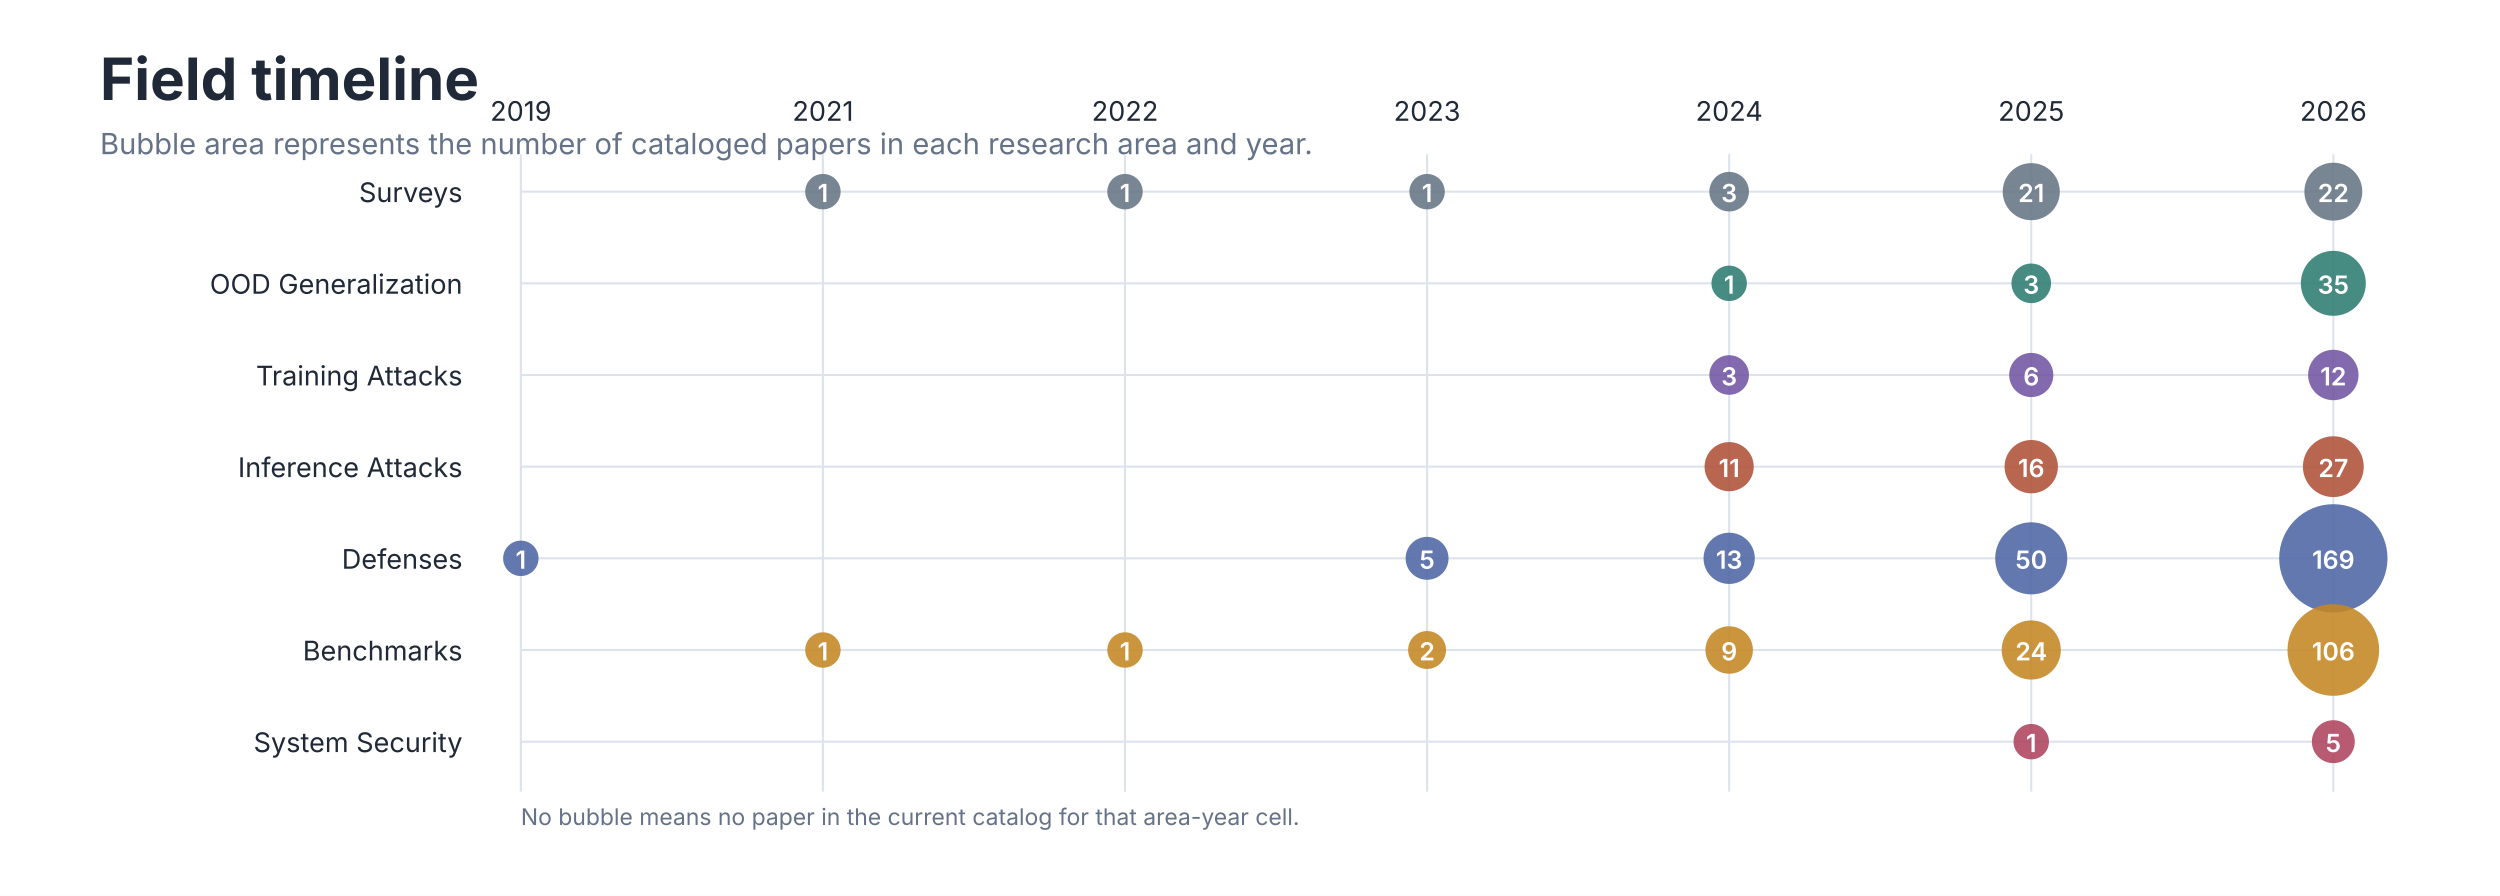
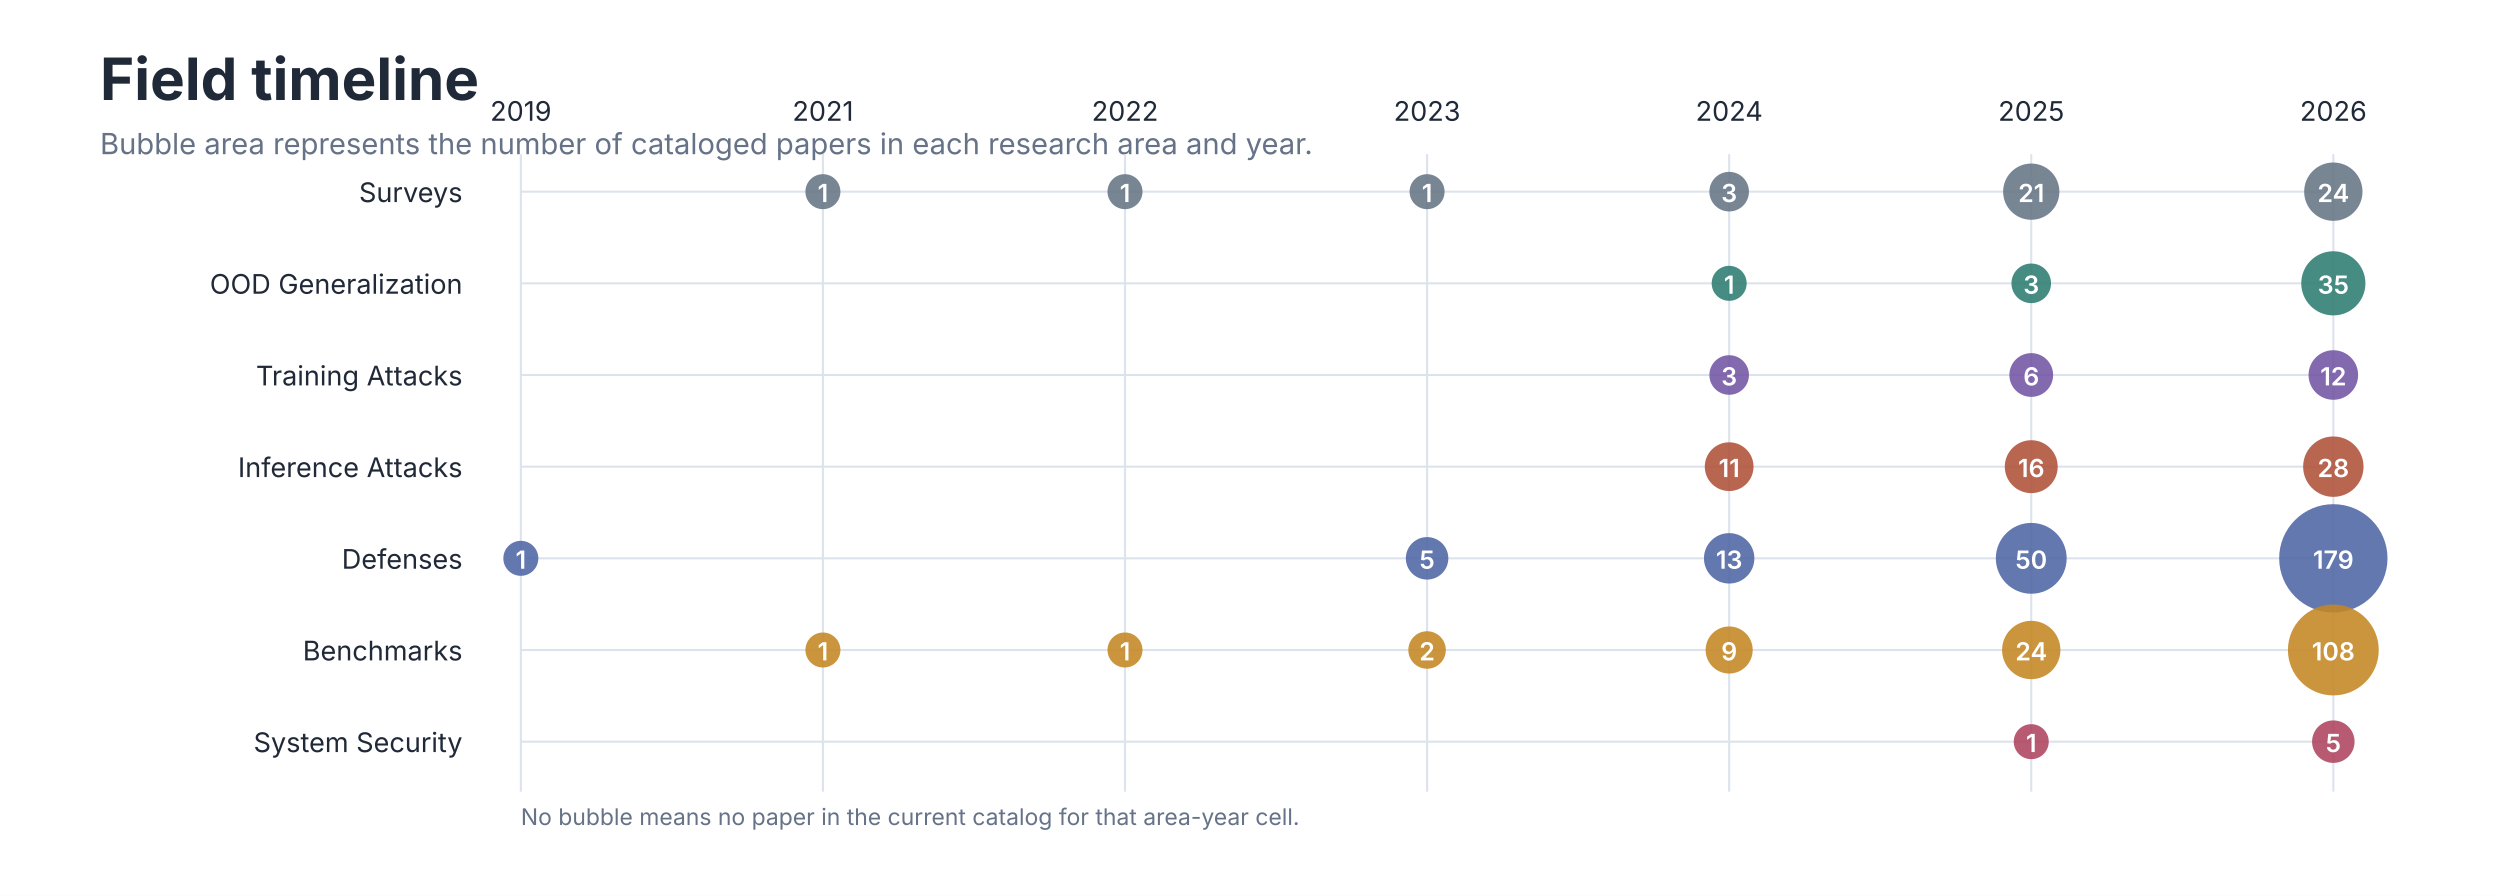
<svg xmlns="http://www.w3.org/2000/svg" role="img" aria-labelledby="title desc" viewBox="0 0 1200 430">
  <style>
text { font-family: -apple-system, BlinkMacSystemFont, 'Segoe UI', sans-serif; }
.title { font-size: 28px; font-weight: 650; fill: #202938; }
.subtitle { font-size: 14px; fill: #657287; }
.axis { font-size: 13px; fill: #657287; }
.label { font-size: 13px; fill: #202938; }
.small { font-size: 11px; fill: #657287; }
</style>
  <rect width="1200" height="430" fill="#FFFFFF" />
  <text class="title" x="48" y="48">Field timeline</text>
  <text class="subtitle" x="48" y="74">Bubble area represents the number of cataloged papers in each research area and year.</text>
  <line x1="250.0" y1="74" x2="250.0" y2="380" stroke="#DCE3EC" />
  <text class="label" x="250.0" y="58" text-anchor="middle">2019</text>
  <line x1="395.0" y1="74" x2="395.0" y2="380" stroke="#DCE3EC" />
  <text class="label" x="395.0" y="58" text-anchor="middle">2021</text>
  <line x1="540.0" y1="74" x2="540.0" y2="380" stroke="#DCE3EC" />
  <text class="label" x="540.0" y="58" text-anchor="middle">2022</text>
  <line x1="685.0" y1="74" x2="685.0" y2="380" stroke="#DCE3EC" />
  <text class="label" x="685.0" y="58" text-anchor="middle">2023</text>
  <line x1="830.0" y1="74" x2="830.0" y2="380" stroke="#DCE3EC" />
  <text class="label" x="830.0" y="58" text-anchor="middle">2024</text>
  <line x1="975.0" y1="74" x2="975.0" y2="380" stroke="#DCE3EC" />
  <text class="label" x="975.0" y="58" text-anchor="middle">2025</text>
  <line x1="1120.0" y1="74" x2="1120.0" y2="380" stroke="#DCE3EC" />
  <text class="label" x="1120.0" y="58" text-anchor="middle">2026</text>
  <text class="label" x="222" y="97" text-anchor="end">Surveys</text>
  <line x1="250" y1="92" x2="1120" y2="92" stroke="#DCE3EC" />
-   <circle cx="395.0" cy="92" r="8.5" fill="#667585" fill-opacity="0.88" />
+   <circle cx="395.0" cy="92" r="8.4" fill="#667585" fill-opacity="0.88" />
  <text x="395.0" y="97" text-anchor="middle" font-size="12" font-weight="600" fill="#FFFFFF">1</text>
-   <circle cx="540.0" cy="92" r="8.5" fill="#667585" fill-opacity="0.88" />
+   <circle cx="540.0" cy="92" r="8.4" fill="#667585" fill-opacity="0.88" />
  <text x="540.0" y="97" text-anchor="middle" font-size="12" font-weight="600" fill="#FFFFFF">1</text>
-   <circle cx="685.0" cy="92" r="8.5" fill="#667585" fill-opacity="0.88" />
+   <circle cx="685.0" cy="92" r="8.4" fill="#667585" fill-opacity="0.88" />
  <text x="685.0" y="97" text-anchor="middle" font-size="12" font-weight="600" fill="#FFFFFF">1</text>
  <circle cx="830.0" cy="92" r="9.5" fill="#667585" fill-opacity="0.88" />
  <text x="830.0" y="97" text-anchor="middle" font-size="12" font-weight="600" fill="#FFFFFF">3</text>
-   <circle cx="975.0" cy="92" r="13.7" fill="#667585" fill-opacity="0.88" />
+   <circle cx="975.0" cy="92" r="13.5" fill="#667585" fill-opacity="0.88" />
  <text x="975.0" y="97" text-anchor="middle" font-size="12" font-weight="600" fill="#FFFFFF">21</text>
-   <circle cx="1120.0" cy="92" r="13.9" fill="#667585" fill-opacity="0.88" />
-   <text x="1120.0" y="97" text-anchor="middle" font-size="12" font-weight="600" fill="#FFFFFF">22</text>
+   <circle cx="1120.0" cy="92" r="14.0" fill="#667585" fill-opacity="0.88" />
+   <text x="1120.0" y="97" text-anchor="middle" font-size="12" font-weight="600" fill="#FFFFFF">24</text>
  <text class="label" x="222" y="141" text-anchor="end">OOD Generalization</text>
  <line x1="250" y1="136" x2="1120" y2="136" stroke="#DCE3EC" />
-   <circle cx="830.0" cy="136" r="8.5" fill="#2F7D73" fill-opacity="0.88" />
+   <circle cx="830.0" cy="136" r="8.4" fill="#2F7D73" fill-opacity="0.88" />
  <text x="830.0" y="141" text-anchor="middle" font-size="12" font-weight="600" fill="#FFFFFF">1</text>
  <circle cx="975.0" cy="136" r="9.5" fill="#2F7D73" fill-opacity="0.88" />
  <text x="975.0" y="141" text-anchor="middle" font-size="12" font-weight="600" fill="#FFFFFF">3</text>
-   <circle cx="1120.0" cy="136" r="15.6" fill="#2F7D73" fill-opacity="0.88" />
+   <circle cx="1120.0" cy="136" r="15.4" fill="#2F7D73" fill-opacity="0.88" />
  <text x="1120.0" y="141" text-anchor="middle" font-size="12" font-weight="600" fill="#FFFFFF">35</text>
  <text class="label" x="222" y="185" text-anchor="end">Training Attacks</text>
  <line x1="250" y1="180" x2="1120" y2="180" stroke="#DCE3EC" />
  <circle cx="830.0" cy="180" r="9.5" fill="#7356A3" fill-opacity="0.88" />
  <text x="830.0" y="185" text-anchor="middle" font-size="12" font-weight="600" fill="#FFFFFF">3</text>
-   <circle cx="975.0" cy="180" r="10.6" fill="#7356A3" fill-opacity="0.88" />
+   <circle cx="975.0" cy="180" r="10.5" fill="#7356A3" fill-opacity="0.88" />
  <text x="975.0" y="185" text-anchor="middle" font-size="12" font-weight="600" fill="#FFFFFF">6</text>
-   <circle cx="1120.0" cy="180" r="12.1" fill="#7356A3" fill-opacity="0.88" />
+   <circle cx="1120.0" cy="180" r="11.9" fill="#7356A3" fill-opacity="0.88" />
  <text x="1120.0" y="185" text-anchor="middle" font-size="12" font-weight="600" fill="#FFFFFF">12</text>
  <text class="label" x="222" y="229" text-anchor="end">Inference Attacks</text>
  <line x1="250" y1="224" x2="1120" y2="224" stroke="#DCE3EC" />
-   <circle cx="830.0" cy="224" r="11.8" fill="#B0523A" fill-opacity="0.88" />
+   <circle cx="830.0" cy="224" r="11.7" fill="#B0523A" fill-opacity="0.88" />
  <text x="830.0" y="229" text-anchor="middle" font-size="12" font-weight="600" fill="#FFFFFF">11</text>
-   <circle cx="975.0" cy="224" r="12.8" fill="#B0523A" fill-opacity="0.88" />
+   <circle cx="975.0" cy="224" r="12.7" fill="#B0523A" fill-opacity="0.88" />
  <text x="975.0" y="229" text-anchor="middle" font-size="12" font-weight="600" fill="#FFFFFF">16</text>
-   <circle cx="1120.0" cy="224" r="14.6" fill="#B0523A" fill-opacity="0.88" />
-   <text x="1120.0" y="229" text-anchor="middle" font-size="12" font-weight="600" fill="#FFFFFF">27</text>
+   <circle cx="1120.0" cy="224" r="14.5" fill="#B0523A" fill-opacity="0.88" />
+   <text x="1120.0" y="229" text-anchor="middle" font-size="12" font-weight="600" fill="#FFFFFF">28</text>
  <text class="label" x="222" y="273" text-anchor="end">Defenses</text>
  <line x1="250" y1="268" x2="1120" y2="268" stroke="#DCE3EC" />
-   <circle cx="250.0" cy="268" r="8.5" fill="#4F67A5" fill-opacity="0.88" />
+   <circle cx="250.0" cy="268" r="8.4" fill="#4F67A5" fill-opacity="0.88" />
  <text x="250.0" y="273" text-anchor="middle" font-size="12" font-weight="600" fill="#FFFFFF">1</text>
-   <circle cx="685.0" cy="268" r="10.3" fill="#4F67A5" fill-opacity="0.88" />
+   <circle cx="685.0" cy="268" r="10.2" fill="#4F67A5" fill-opacity="0.88" />
  <text x="685.0" y="273" text-anchor="middle" font-size="12" font-weight="600" fill="#FFFFFF">5</text>
-   <circle cx="830.0" cy="268" r="12.3" fill="#4F67A5" fill-opacity="0.88" />
+   <circle cx="830.0" cy="268" r="12.1" fill="#4F67A5" fill-opacity="0.88" />
  <text x="830.0" y="273" text-anchor="middle" font-size="12" font-weight="600" fill="#FFFFFF">13</text>
-   <circle cx="975.0" cy="268" r="17.3" fill="#4F67A5" fill-opacity="0.88" />
+   <circle cx="975.0" cy="268" r="17.0" fill="#4F67A5" fill-opacity="0.88" />
  <text x="975.0" y="273" text-anchor="middle" font-size="12" font-weight="600" fill="#FFFFFF">50</text>
  <circle cx="1120.0" cy="268" r="26.0" fill="#4F67A5" fill-opacity="0.88" />
-   <text x="1120.0" y="273" text-anchor="middle" font-size="12" font-weight="600" fill="#FFFFFF">169</text>
+   <text x="1120.0" y="273" text-anchor="middle" font-size="12" font-weight="600" fill="#FFFFFF">179</text>
  <text class="label" x="222" y="317" text-anchor="end">Benchmarks</text>
  <line x1="250" y1="312" x2="1120" y2="312" stroke="#DCE3EC" />
-   <circle cx="395.0" cy="312" r="8.5" fill="#C48724" fill-opacity="0.88" />
+   <circle cx="395.0" cy="312" r="8.4" fill="#C48724" fill-opacity="0.88" />
  <text x="395.0" y="317" text-anchor="middle" font-size="12" font-weight="600" fill="#FFFFFF">1</text>
-   <circle cx="540.0" cy="312" r="8.5" fill="#C48724" fill-opacity="0.88" />
+   <circle cx="540.0" cy="312" r="8.4" fill="#C48724" fill-opacity="0.88" />
  <text x="540.0" y="317" text-anchor="middle" font-size="12" font-weight="600" fill="#FFFFFF">1</text>
-   <circle cx="685.0" cy="312" r="9.1" fill="#C48724" fill-opacity="0.88" />
+   <circle cx="685.0" cy="312" r="9.0" fill="#C48724" fill-opacity="0.88" />
  <text x="685.0" y="317" text-anchor="middle" font-size="12" font-weight="600" fill="#FFFFFF">2</text>
-   <circle cx="830.0" cy="312" r="11.4" fill="#C48724" fill-opacity="0.88" />
+   <circle cx="830.0" cy="312" r="11.3" fill="#C48724" fill-opacity="0.88" />
  <text x="830.0" y="317" text-anchor="middle" font-size="12" font-weight="600" fill="#FFFFFF">9</text>
-   <circle cx="975.0" cy="312" r="14.2" fill="#C48724" fill-opacity="0.88" />
+   <circle cx="975.0" cy="312" r="14.0" fill="#C48724" fill-opacity="0.88" />
  <text x="975.0" y="317" text-anchor="middle" font-size="12" font-weight="600" fill="#FFFFFF">24</text>
-   <circle cx="1120.0" cy="312" r="22.0" fill="#C48724" fill-opacity="0.88" />
-   <text x="1120.0" y="317" text-anchor="middle" font-size="12" font-weight="600" fill="#FFFFFF">106</text>
+   <circle cx="1120.0" cy="312" r="21.8" fill="#C48724" fill-opacity="0.88" />
+   <text x="1120.0" y="317" text-anchor="middle" font-size="12" font-weight="600" fill="#FFFFFF">108</text>
  <text class="label" x="222" y="361" text-anchor="end">System Security</text>
  <line x1="250" y1="356" x2="1120" y2="356" stroke="#DCE3EC" />
-   <circle cx="975.0" cy="356" r="8.5" fill="#AE4560" fill-opacity="0.88" />
+   <circle cx="975.0" cy="356" r="8.4" fill="#AE4560" fill-opacity="0.88" />
  <text x="975.0" y="361" text-anchor="middle" font-size="12" font-weight="600" fill="#FFFFFF">1</text>
-   <circle cx="1120.0" cy="356" r="10.3" fill="#AE4560" fill-opacity="0.88" />
+   <circle cx="1120.0" cy="356" r="10.2" fill="#AE4560" fill-opacity="0.88" />
  <text x="1120.0" y="361" text-anchor="middle" font-size="12" font-weight="600" fill="#FFFFFF">5</text>
  <text class="small" x="250" y="396">No bubble means no paper in the current catalog for that area-year cell.</text>
</svg>
